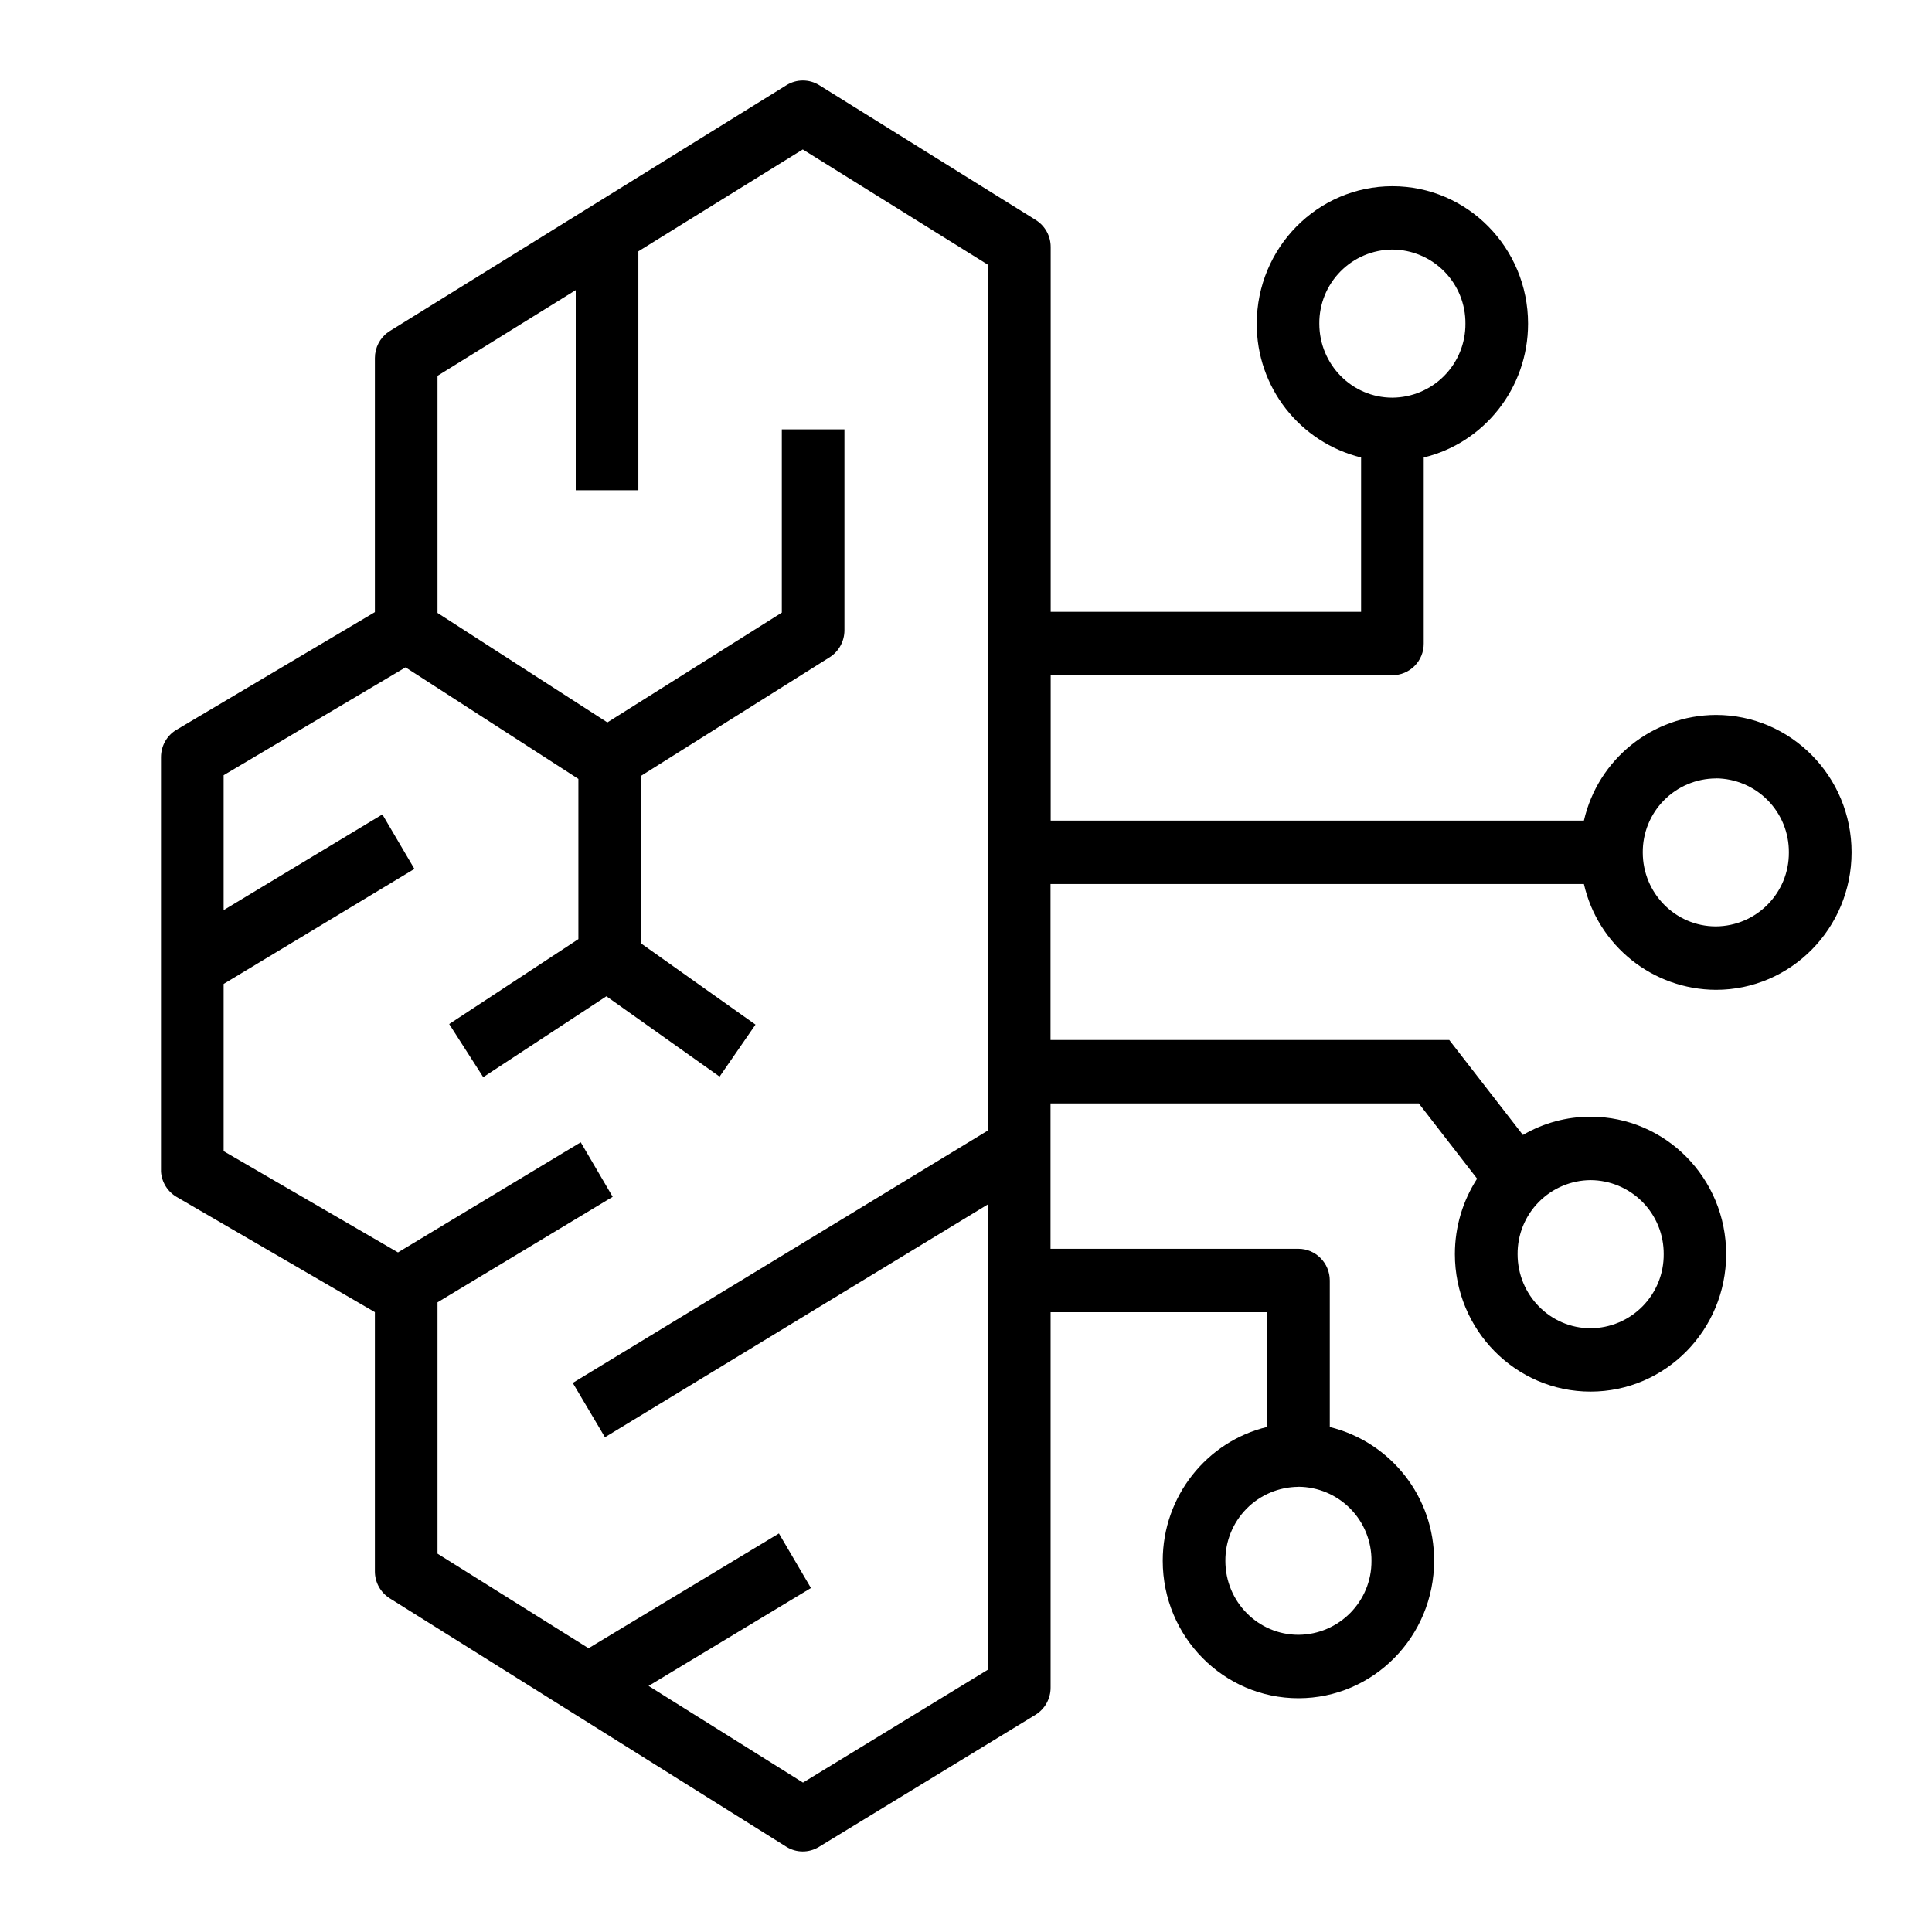
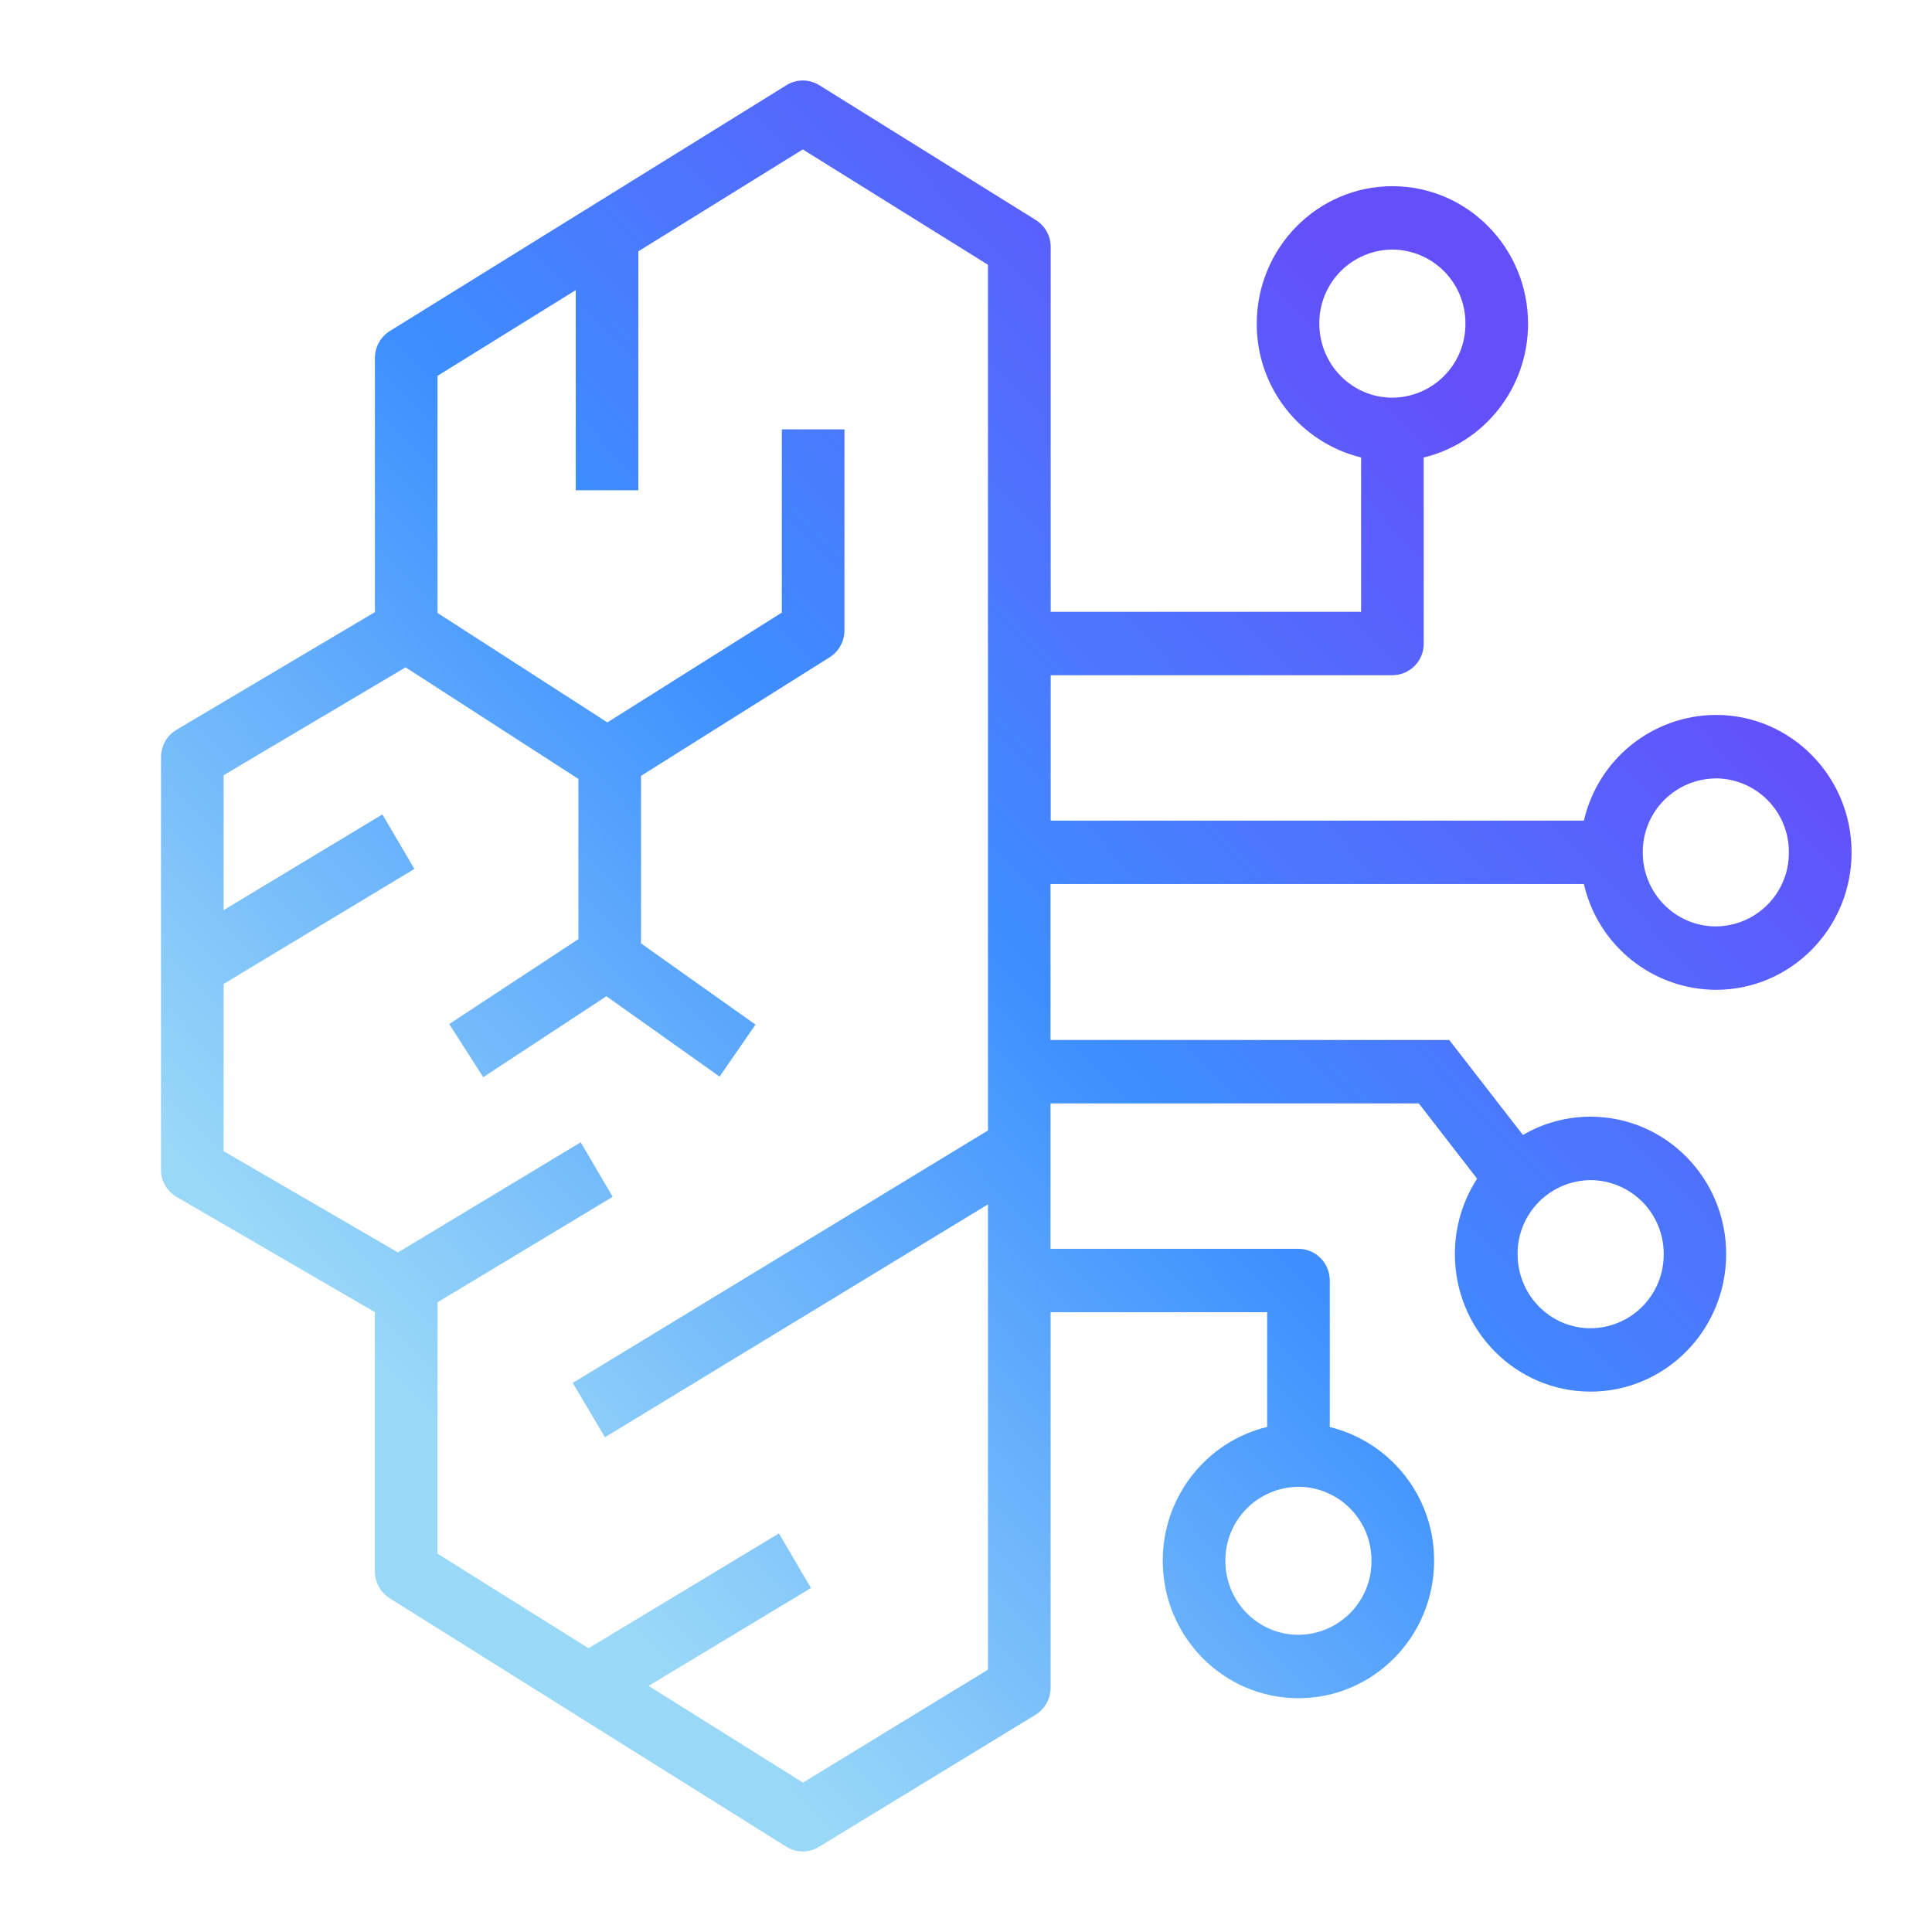
- <svg xmlns="http://www.w3.org/2000/svg" viewBox="0 0 640 640" fill="currentColor" fill-rule="evenodd">
-   <g transform="scale(26.66667)">
-     <path d="M13.05 15.513h3.08c.214 0 .389.177.389.394v1.82a1.704 1.704 0 011.296 1.661c0 .943-.755 1.708-1.685 1.708-.931 0-1.686-.765-1.686-1.708 0-.807.554-1.484 1.297-1.662v-1.425h-2.69v4.663a.395.395 0 01-.188.338l-2.69 1.641a.385.385 0 01-.405-.002l-4.926-3.086a.395.395 0 01-.185-.336V16.3L2.196 14.87A.395.395 0 012 14.555L2 14.528V9.406c0-.14.073-.27.192-.34l2.465-1.462V4.448c0-.129.062-.249.165-.322l.021-.014L9.77 1.058a.385.385 0 01.407 0l2.69 1.675a.395.395 0 01.185.336V7.6h3.856V5.683a1.704 1.704 0 01-1.296-1.662c0-.943.755-1.708 1.685-1.708.931 0 1.685.765 1.685 1.708 0 .807-.553 1.484-1.296 1.662v2.311a.391.391 0 01-.389.394h-4.245v1.806h6.624a1.69 1.69 0 011.64-1.313c.93 0 1.685.764 1.685 1.707 0 .943-.754 1.708-1.685 1.708a1.69 1.69 0 01-1.64-1.314H13.05v1.937h4.953l.915 1.18a1.66 1.66 0 01.84-.227c.931 0 1.685.764 1.685 1.707 0 .943-.754 1.708-1.685 1.708-.93 0-1.685-.765-1.685-1.708 0-.346.102-.668.276-.937l-.724-.935H13.05v1.806zM9.973 1.856L7.93 3.122V6.09h-.778V3.604L5.435 4.669v2.945l2.11 1.36L9.712 7.61V5.334h.778V7.83c0 .136-.07.263-.184.335L7.963 9.638v2.081l1.422 1.009-.446.646-1.406-.998-1.53 1.005-.423-.66 1.605-1.055v-1.99L5.038 8.29l-2.26 1.34v1.676l1.972-1.189.398.677-2.37 1.429V14.3l2.166 1.258 2.27-1.368.397.677-2.176 1.311V19.3l1.876 1.175 2.365-1.426.398.678-2.017 1.216 1.918 1.201 2.298-1.403v-5.78l-4.758 2.893-.4-.675 5.158-3.136V3.289L9.972 1.856zM16.13 18.47a.913.913 0 00-.908.92c0 .507.406.918.908.918a.913.913 0 00.907-.919.913.913 0 00-.907-.92zm3.63-3.81a.913.913 0 00-.908.92c0 .508.406.92.907.92a.913.913 0 00.908-.92.913.913 0 00-.908-.92zm1.555-4.99a.913.913 0 00-.908.92c0 .507.407.918.908.918a.913.913 0 00.907-.919.913.913 0 00-.907-.92zM17.296 3.1a.913.913 0 00-.907.92c0 .508.406.92.907.92a.913.913 0 00.908-.92.913.913 0 00-.908-.92z" />
-   </g>
+ <svg xmlns="http://www.w3.org/2000/svg" height="1em" style="flex:none;line-height:1" viewBox="0 0 24 24" width="1em">
+   <defs>
+     <linearGradient id="lobe-icons-bedrock-_R_0_" x1="80%" x2="20%" y1="20%" y2="80%">
+       <stop offset="0%" stop-color="#6350FB" />
+       <stop offset="50%" stop-color="#3D8FFF" />
+       <stop offset="100%" stop-color="#9AD8F8" />
+     </linearGradient>
+   </defs>
+   <path d="M13.05 15.513h3.08c.214 0 .389.177.389.394v1.82a1.704 1.704 0 011.296 1.661c0 .943-.755 1.708-1.685 1.708-.931 0-1.686-.765-1.686-1.708 0-.807.554-1.484 1.297-1.662v-1.425h-2.69v4.663a.395.395 0 01-.188.338l-2.69 1.641a.385.385 0 01-.405-.002l-4.926-3.086a.395.395 0 01-.185-.336V16.3L2.196 14.87A.395.395 0 012 14.555L2 14.528V9.406c0-.14.073-.27.192-.34l2.465-1.462V4.448c0-.129.062-.249.165-.322l.021-.014L9.77 1.058a.385.385 0 01.407 0l2.69 1.675a.395.395 0 01.185.336V7.6h3.856V5.683a1.704 1.704 0 01-1.296-1.662c0-.943.755-1.708 1.685-1.708.931 0 1.685.765 1.685 1.708 0 .807-.553 1.484-1.296 1.662v2.311a.391.391 0 01-.389.394h-4.245v1.806h6.624a1.69 1.69 0 011.64-1.313c.93 0 1.685.764 1.685 1.707 0 .943-.754 1.708-1.685 1.708a1.69 1.69 0 01-1.64-1.314H13.05v1.937h4.953l.915 1.18a1.66 1.66 0 01.84-.227c.931 0 1.685.764 1.685 1.707 0 .943-.754 1.708-1.685 1.708-.93 0-1.685-.765-1.685-1.708 0-.346.102-.668.276-.937l-.724-.935H13.05v1.806zM9.973 1.856L7.93 3.122V6.09h-.778V3.604L5.435 4.669v2.945l2.11 1.36L9.712 7.61V5.334h.778V7.83c0 .136-.07.263-.184.335L7.963 9.638v2.081l1.422 1.009-.446.646-1.406-.998-1.53 1.005-.423-.66 1.605-1.055v-1.99L5.038 8.29l-2.26 1.34v1.676l1.972-1.189.398.677-2.37 1.429V14.3l2.166 1.258 2.27-1.368.397.677-2.176 1.311V19.3l1.876 1.175 2.365-1.426.398.678-2.017 1.216 1.918 1.201 2.298-1.403v-5.78l-4.758 2.893-.4-.675 5.158-3.136V3.289L9.972 1.856zM16.13 18.47a.913.913 0 00-.908.92c0 .507.406.918.908.918a.913.913 0 00.907-.919.913.913 0 00-.907-.92zm3.63-3.81a.913.913 0 00-.908.92c0 .508.406.92.907.92a.913.913 0 00.908-.92.913.913 0 00-.908-.92zm1.555-4.99a.913.913 0 00-.908.92c0 .507.407.918.908.918a.913.913 0 00.907-.919.913.913 0 00-.907-.92zM17.296 3.1a.913.913 0 00-.907.92c0 .508.406.92.907.92a.913.913 0 00.908-.92.913.913 0 00-.908-.92z" fill="url(#lobe-icons-bedrock-_R_0_)" fill-rule="nonzero" />
</svg>
